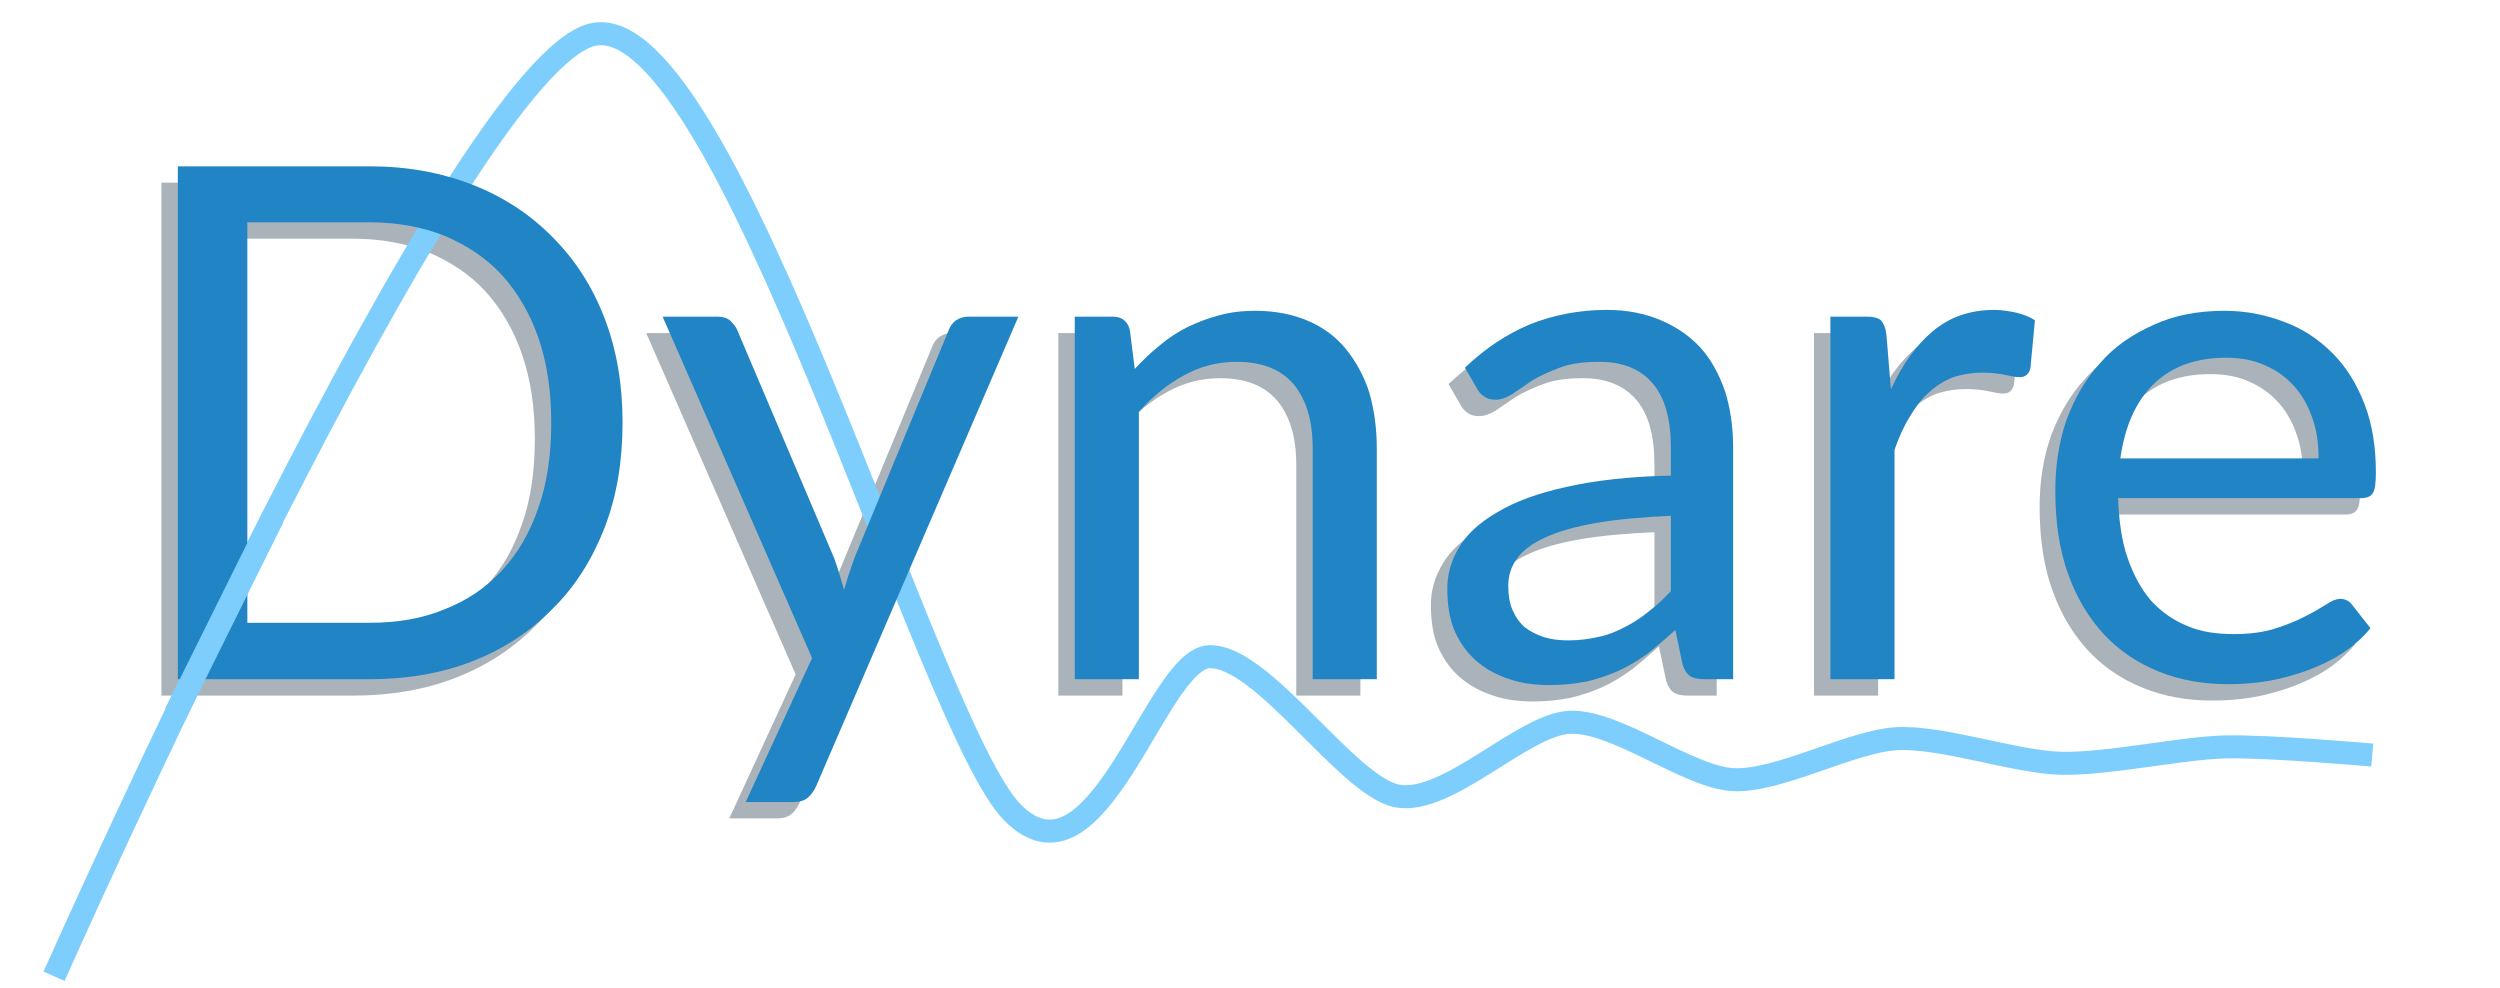
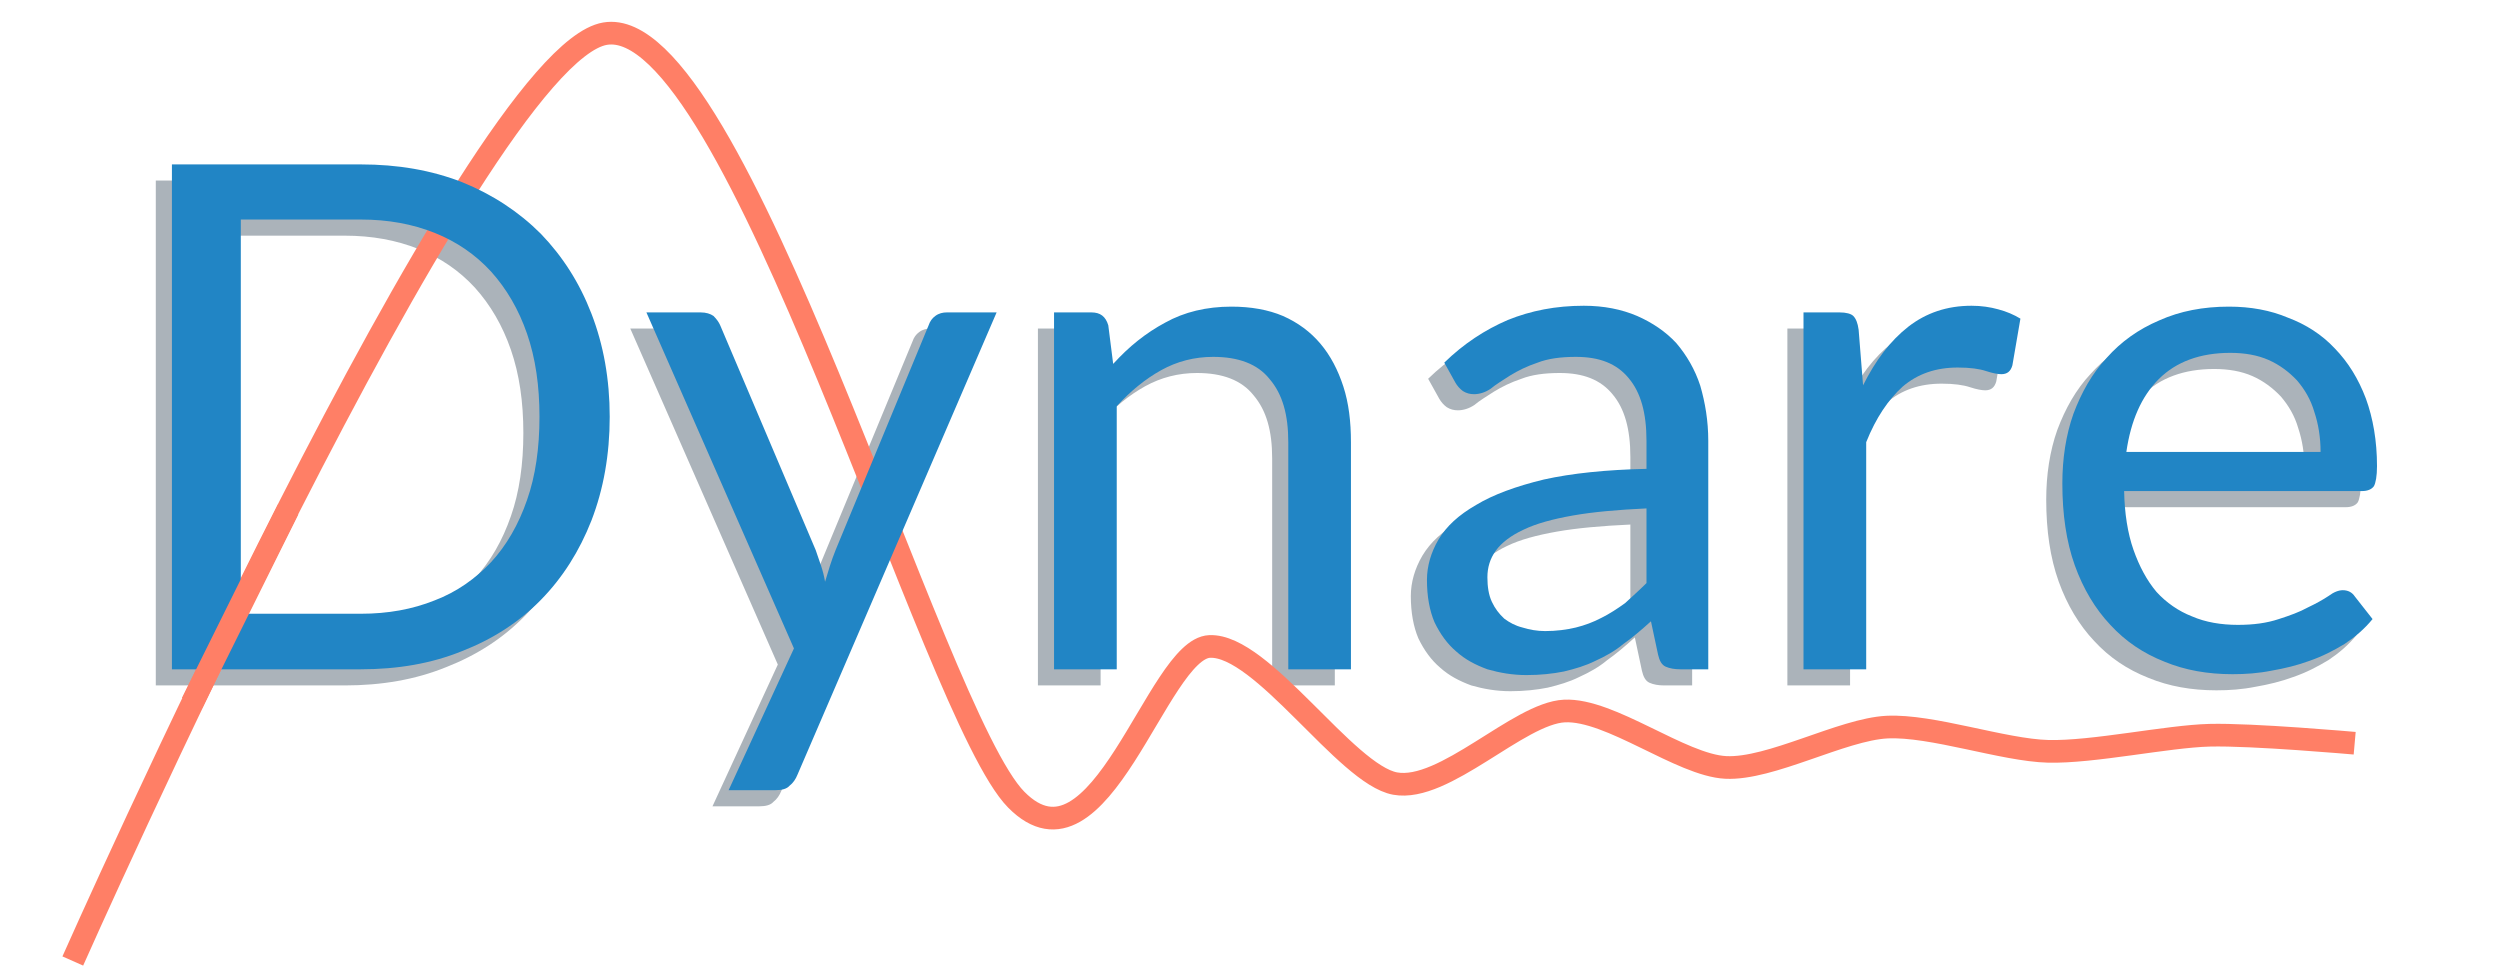
- <svg xmlns="http://www.w3.org/2000/svg" xmlns:xlink="http://www.w3.org/1999/xlink" width="86.514pt" height="34.182pt" viewBox="0 0 86.514 34.182" version="1.1">
+ <svg xmlns="http://www.w3.org/2000/svg" xmlns:xlink="http://www.w3.org/1999/xlink" width="87.89pt" height="34.182pt" viewBox="0 0 87.89 34.182" version="1.1">
  <defs>
    <g>
      <symbol overflow="visible" id="glyph0-0">
-         <path style="stroke:none;" d="M 3.094 -14.141 L 3.688 -13.203 C 3.781 -13.016 3.922 -12.922 4.141 -12.922 C 4.219 -12.922 4.328 -12.953 4.453 -13.031 C 4.562 -13.109 4.703 -13.188 4.875 -13.281 C 5.031 -13.375 5.234 -13.453 5.469 -13.531 C 5.688 -13.609 5.969 -13.641 6.312 -13.641 C 6.797 -13.641 7.172 -13.516 7.469 -13.266 C 7.766 -13.016 7.938 -12.688 7.938 -12.266 C 7.938 -11.938 7.859 -11.641 7.734 -11.406 C 7.594 -11.156 7.438 -10.953 7.234 -10.766 C 7.031 -10.562 6.812 -10.391 6.594 -10.234 C 6.375 -10.062 6.156 -9.891 5.969 -9.719 C 5.781 -9.547 5.641 -9.344 5.531 -9.125 C 5.422 -8.922 5.391 -8.672 5.422 -8.406 L 5.578 -6.953 L 7.094 -6.953 L 7.297 -8.25 C 7.328 -8.438 7.406 -8.609 7.562 -8.766 C 7.703 -8.906 7.875 -9.062 8.078 -9.234 C 8.281 -9.375 8.484 -9.547 8.703 -9.734 C 8.938 -9.906 9.125 -10.109 9.312 -10.359 C 9.5 -10.609 9.672 -10.891 9.781 -11.219 C 9.906 -11.547 9.969 -11.938 9.969 -12.406 C 9.969 -12.859 9.891 -13.281 9.719 -13.656 C 9.547 -14.031 9.312 -14.344 9.016 -14.625 C 8.703 -14.875 8.344 -15.078 7.922 -15.234 C 7.5 -15.375 7.031 -15.453 6.5 -15.453 C 6.125 -15.453 5.766 -15.406 5.438 -15.344 C 5.125 -15.266 4.812 -15.172 4.531 -15.047 C 4.25 -14.938 3.984 -14.797 3.75 -14.641 C 3.516 -14.484 3.297 -14.312 3.094 -14.141 Z M 4.906 -3.625 C 4.906 -3.219 5.031 -2.906 5.297 -2.641 C 5.531 -2.375 5.875 -2.25 6.266 -2.25 C 6.438 -2.25 6.609 -2.281 6.797 -2.359 C 6.953 -2.422 7.094 -2.531 7.219 -2.656 C 7.328 -2.781 7.422 -2.906 7.5 -3.078 C 7.578 -3.25 7.609 -3.422 7.609 -3.625 C 7.609 -3.797 7.578 -3.984 7.5 -4.156 C 7.422 -4.328 7.328 -4.469 7.219 -4.594 C 7.094 -4.719 6.953 -4.812 6.797 -4.875 C 6.609 -4.953 6.438 -5 6.266 -5 C 5.875 -5 5.531 -4.859 5.297 -4.594 C 5.031 -4.328 4.906 -4 4.906 -3.625 Z M 0.562 -17.75 L 0.562 0 L 12.625 0 L 12.625 -17.75 Z M 1.172 -0.672 L 1.172 -17.078 L 11.922 -17.078 L 11.922 -0.672 Z M 1.172 -0.672 " />
+         <path style="stroke:none;" d="M 3.094 -14.141 L 3.688 -13.203 C 3.781 -13.016 3.922 -12.922 4.141 -12.922 C 4.219 -12.922 4.344 -12.953 4.453 -13.031 C 4.562 -13.109 4.703 -13.203 4.875 -13.281 C 5.031 -13.375 5.234 -13.453 5.469 -13.531 C 5.703 -13.609 5.984 -13.641 6.312 -13.641 C 6.797 -13.641 7.172 -13.516 7.484 -13.266 C 7.781 -13.016 7.938 -12.688 7.938 -12.266 C 7.938 -11.938 7.875 -11.641 7.734 -11.406 C 7.594 -11.172 7.438 -10.953 7.234 -10.766 C 7.031 -10.578 6.828 -10.391 6.594 -10.234 C 6.375 -10.078 6.172 -9.906 5.969 -9.719 C 5.797 -9.547 5.656 -9.344 5.531 -9.141 C 5.422 -8.922 5.391 -8.688 5.422 -8.406 L 5.578 -6.953 L 7.094 -6.953 L 7.297 -8.25 C 7.328 -8.438 7.422 -8.609 7.562 -8.766 C 7.703 -8.922 7.875 -9.062 8.078 -9.234 C 8.281 -9.391 8.484 -9.547 8.703 -9.734 C 8.938 -9.906 9.141 -10.125 9.312 -10.359 C 9.516 -10.609 9.672 -10.891 9.781 -11.219 C 9.906 -11.562 9.969 -11.938 9.969 -12.406 C 9.969 -12.859 9.891 -13.281 9.719 -13.656 C 9.547 -14.031 9.312 -14.359 9.016 -14.625 C 8.703 -14.875 8.344 -15.094 7.938 -15.234 C 7.5 -15.375 7.031 -15.453 6.5 -15.453 C 6.125 -15.453 5.781 -15.406 5.453 -15.344 C 5.125 -15.281 4.812 -15.172 4.531 -15.062 C 4.25 -14.938 3.984 -14.812 3.766 -14.641 C 3.516 -14.484 3.312 -14.328 3.094 -14.141 Z M 4.906 -3.625 C 4.906 -3.234 5.031 -2.906 5.297 -2.656 C 5.547 -2.375 5.875 -2.25 6.266 -2.25 C 6.453 -2.25 6.625 -2.297 6.797 -2.359 C 6.953 -2.422 7.094 -2.531 7.219 -2.656 C 7.328 -2.781 7.438 -2.922 7.516 -3.078 C 7.578 -3.25 7.609 -3.438 7.609 -3.625 C 7.609 -3.797 7.578 -3.984 7.516 -4.156 C 7.438 -4.328 7.328 -4.469 7.219 -4.594 C 7.094 -4.719 6.953 -4.812 6.797 -4.875 C 6.625 -4.953 6.453 -5 6.266 -5 C 5.875 -5 5.547 -4.859 5.297 -4.594 C 5.031 -4.344 4.906 -4 4.906 -3.625 Z M 0.562 -17.75 L 0.562 0 L 12.625 0 L 12.625 -17.75 Z M 1.172 -0.672 L 1.172 -17.078 L 11.922 -17.078 L 11.922 -0.672 Z M 1.172 -0.672 " />
      </symbol>
      <symbol overflow="visible" id="glyph0-1">
-         <path style="stroke:none;" d="M 17.656 -8.875 C 17.656 -10.203 17.453 -11.406 17.031 -12.5 C 16.609 -13.594 16.016 -14.516 15.234 -15.297 C 14.469 -16.078 13.547 -16.688 12.469 -17.109 C 11.391 -17.531 10.203 -17.75 8.891 -17.75 L 2.266 -17.75 L 2.266 0 L 8.891 0 C 10.203 0 11.391 -0.203 12.469 -0.625 C 13.547 -1.047 14.469 -1.656 15.234 -2.438 C 16.016 -3.203 16.609 -4.156 17.031 -5.234 C 17.453 -6.328 17.656 -7.531 17.656 -8.875 Z M 15.188 -8.875 C 15.188 -7.781 15.047 -6.797 14.75 -5.953 C 14.453 -5.078 14.031 -4.359 13.484 -3.766 C 12.938 -3.172 12.266 -2.719 11.5 -2.422 C 10.719 -2.094 9.844 -1.953 8.891 -1.953 L 4.672 -1.953 L 4.672 -15.812 L 8.891 -15.812 C 9.844 -15.812 10.719 -15.656 11.5 -15.344 C 12.266 -15.016 12.938 -14.578 13.484 -13.984 C 14.031 -13.375 14.453 -12.656 14.75 -11.797 C 15.047 -10.922 15.188 -9.969 15.188 -8.875 Z M 15.188 -8.875 " />
+         <path style="stroke:none;" d="M 17.547 -8.875 C 17.547 -10.203 17.328 -11.406 16.906 -12.5 C 16.484 -13.594 15.891 -14.516 15.125 -15.312 C 14.359 -16.078 13.438 -16.688 12.359 -17.125 C 11.281 -17.547 10.094 -17.75 8.797 -17.75 L 2.156 -17.75 L 2.156 0 L 8.797 0 C 10.094 0 11.281 -0.203 12.359 -0.641 C 13.438 -1.062 14.359 -1.656 15.125 -2.438 C 15.891 -3.219 16.484 -4.156 16.906 -5.234 C 17.328 -6.328 17.547 -7.547 17.547 -8.875 Z M 15.078 -8.875 C 15.078 -7.781 14.938 -6.797 14.641 -5.953 C 14.344 -5.094 13.922 -4.359 13.375 -3.766 C 12.828 -3.188 12.172 -2.719 11.391 -2.422 C 10.609 -2.109 9.75 -1.953 8.797 -1.953 L 4.578 -1.953 L 4.578 -15.812 L 8.797 -15.812 C 9.75 -15.812 10.609 -15.656 11.391 -15.344 C 12.172 -15.031 12.828 -14.578 13.375 -13.984 C 13.922 -13.375 14.344 -12.656 14.641 -11.797 C 14.938 -10.938 15.078 -9.969 15.078 -8.875 Z M 15.078 -8.875 " />
      </symbol>
      <symbol overflow="visible" id="glyph0-2">
-         <path style="stroke:none;" d="M 12.578 -12.547 L 10.828 -12.547 C 10.688 -12.547 10.547 -12.5 10.422 -12.422 C 10.297 -12.328 10.219 -12.219 10.172 -12.094 L 6.906 -4.203 C 6.781 -3.859 6.656 -3.484 6.547 -3.094 C 6.438 -3.469 6.328 -3.844 6.203 -4.188 L 2.844 -12.094 C 2.797 -12.203 2.719 -12.297 2.609 -12.406 C 2.5 -12.5 2.359 -12.547 2.172 -12.547 L 0.266 -12.547 L 5.438 -0.734 L 3.141 4.25 L 4.781 4.25 C 5 4.25 5.172 4.203 5.297 4.094 C 5.406 4 5.5 3.875 5.578 3.703 Z M 12.578 -12.547 " />
+         <path style="stroke:none;" d="M 5.484 3.703 L 12.484 -12.547 L 10.734 -12.547 C 10.594 -12.547 10.453 -12.516 10.328 -12.422 C 10.219 -12.344 10.141 -12.234 10.094 -12.094 L 6.828 -4.203 C 6.75 -4.016 6.688 -3.828 6.625 -3.641 C 6.562 -3.453 6.516 -3.266 6.453 -3.078 C 6.422 -3.266 6.375 -3.453 6.312 -3.641 C 6.25 -3.828 6.188 -4 6.125 -4.188 L 2.766 -12.094 C 2.719 -12.203 2.641 -12.312 2.531 -12.422 C 2.422 -12.5 2.266 -12.547 2.078 -12.547 L 0.172 -12.547 L 5.359 -0.734 L 3.062 4.25 L 4.703 4.25 C 4.938 4.25 5.109 4.203 5.203 4.094 C 5.328 4 5.422 3.859 5.484 3.703 Z M 5.484 3.703 " />
      </symbol>
      <symbol overflow="visible" id="glyph0-3">
-         <path style="stroke:none;" d="M 3.828 -10.734 L 3.656 -12.094 C 3.578 -12.391 3.375 -12.547 3.078 -12.547 L 1.75 -12.547 L 1.75 0 L 3.969 0 L 3.969 -9.25 C 4.438 -9.781 4.953 -10.203 5.531 -10.516 C 6.094 -10.828 6.703 -10.984 7.359 -10.984 C 8.234 -10.984 8.891 -10.719 9.328 -10.203 C 9.766 -9.672 9.984 -8.938 9.984 -7.984 L 9.984 0 L 12.203 0 L 12.203 -7.984 C 12.203 -8.703 12.109 -9.344 11.938 -9.938 C 11.75 -10.516 11.469 -11.016 11.125 -11.438 C 10.781 -11.859 10.328 -12.188 9.812 -12.406 C 9.297 -12.625 8.688 -12.75 8 -12.75 C 7.562 -12.75 7.141 -12.703 6.75 -12.594 C 6.375 -12.5 6.016 -12.359 5.656 -12.188 C 5.312 -12.016 5 -11.812 4.703 -11.562 C 4.391 -11.312 4.094 -11.031 3.828 -10.734 Z M 3.828 -10.734 " />
+         <path style="stroke:none;" d="M 1.812 0 L 4.016 0 L 4.016 -9.25 C 4.5 -9.781 5.016 -10.203 5.578 -10.516 C 6.141 -10.828 6.75 -10.984 7.406 -10.984 C 8.297 -10.984 8.969 -10.734 9.391 -10.203 C 9.844 -9.672 10.047 -8.953 10.047 -7.984 L 10.047 0 L 12.25 0 L 12.25 -7.984 C 12.25 -8.703 12.172 -9.359 11.984 -9.938 C 11.797 -10.516 11.531 -11.031 11.172 -11.453 C 10.828 -11.859 10.391 -12.188 9.859 -12.422 C 9.344 -12.641 8.734 -12.75 8.047 -12.75 C 7.172 -12.75 6.391 -12.562 5.719 -12.188 C 5.047 -11.828 4.438 -11.344 3.891 -10.734 L 3.719 -12.094 C 3.625 -12.406 3.438 -12.547 3.125 -12.547 L 1.812 -12.547 Z M 1.812 0 " />
      </symbol>
      <symbol overflow="visible" id="glyph0-4">
-         <path style="stroke:none;" d="M 8.547 -5.656 L 8.547 -3.047 C 8.297 -2.781 8.047 -2.547 7.781 -2.344 C 7.516 -2.125 7.25 -1.953 6.969 -1.812 C 6.672 -1.656 6.375 -1.531 6.062 -1.469 C 5.734 -1.391 5.375 -1.344 5 -1.344 C 4.703 -1.344 4.422 -1.375 4.172 -1.453 C 3.922 -1.531 3.703 -1.641 3.516 -1.781 C 3.328 -1.938 3.188 -2.125 3.078 -2.375 C 2.969 -2.609 2.922 -2.906 2.922 -3.234 C 2.922 -3.578 3.016 -3.891 3.219 -4.172 C 3.422 -4.453 3.75 -4.703 4.203 -4.906 C 4.641 -5.109 5.234 -5.281 5.953 -5.406 C 6.672 -5.531 7.531 -5.609 8.547 -5.656 Z M 1.422 -10.781 L 1.828 -10.078 C 1.891 -9.953 1.984 -9.844 2.094 -9.781 C 2.188 -9.703 2.328 -9.672 2.484 -9.672 C 2.656 -9.672 2.844 -9.734 3.047 -9.859 C 3.25 -10 3.469 -10.141 3.734 -10.328 C 4.016 -10.5 4.328 -10.641 4.703 -10.781 C 5.062 -10.922 5.531 -10.984 6.078 -10.984 C 6.875 -10.984 7.5 -10.734 7.922 -10.234 C 8.344 -9.734 8.547 -9 8.547 -8.031 L 8.547 -7.047 C 7.109 -7.016 5.906 -6.875 4.938 -6.656 C 3.938 -6.438 3.141 -6.141 2.547 -5.781 C 1.922 -5.422 1.484 -5.016 1.219 -4.562 C 0.938 -4.094 0.812 -3.625 0.812 -3.141 C 0.812 -2.562 0.891 -2.062 1.078 -1.641 C 1.266 -1.234 1.516 -0.891 1.828 -0.625 C 2.156 -0.344 2.531 -0.141 2.969 0 C 3.375 0.141 3.844 0.203 4.344 0.203 C 4.812 0.203 5.234 0.156 5.641 0.078 C 6.031 -0.016 6.406 -0.141 6.75 -0.297 C 7.094 -0.453 7.422 -0.656 7.75 -0.891 C 8.047 -1.125 8.375 -1.406 8.703 -1.703 L 8.953 -0.516 C 9.016 -0.312 9.109 -0.172 9.234 -0.094 C 9.344 -0.031 9.5 0 9.734 0 L 10.703 0 L 10.703 -8.031 C 10.703 -8.719 10.609 -9.375 10.422 -9.969 C 10.219 -10.547 9.953 -11.047 9.578 -11.469 C 9.203 -11.875 8.75 -12.188 8.203 -12.422 C 7.656 -12.656 7.031 -12.781 6.328 -12.781 C 5.359 -12.781 4.453 -12.594 3.672 -12.281 C 2.859 -11.938 2.125 -11.453 1.422 -10.781 Z M 1.422 -10.781 " />
+         <path style="stroke:none;" d="M 11.031 0 L 11.031 -8.031 C 11.031 -8.734 10.922 -9.375 10.75 -9.969 C 10.562 -10.547 10.266 -11.047 9.906 -11.469 C 9.531 -11.875 9.062 -12.188 8.531 -12.422 C 7.984 -12.656 7.359 -12.781 6.656 -12.781 C 5.672 -12.781 4.797 -12.609 3.984 -12.281 C 3.188 -11.938 2.438 -11.453 1.75 -10.781 L 2.141 -10.078 C 2.203 -9.969 2.297 -9.859 2.406 -9.781 C 2.531 -9.703 2.656 -9.672 2.797 -9.672 C 2.984 -9.672 3.188 -9.734 3.375 -9.859 C 3.562 -10.016 3.797 -10.156 4.062 -10.328 C 4.344 -10.5 4.656 -10.656 5.031 -10.781 C 5.391 -10.922 5.844 -10.984 6.375 -10.984 C 7.203 -10.984 7.812 -10.75 8.234 -10.234 C 8.656 -9.734 8.859 -9.016 8.859 -8.031 L 8.859 -7.047 C 7.438 -7.016 6.234 -6.891 5.25 -6.672 C 4.281 -6.438 3.469 -6.141 2.875 -5.781 C 2.25 -5.422 1.828 -5.031 1.547 -4.562 C 1.281 -4.109 1.141 -3.625 1.141 -3.141 C 1.141 -2.562 1.234 -2.062 1.406 -1.656 C 1.609 -1.234 1.859 -0.891 2.172 -0.625 C 2.484 -0.344 2.844 -0.156 3.266 0 C 3.703 0.125 4.156 0.203 4.641 0.203 C 5.125 0.203 5.562 0.156 5.953 0.078 C 6.344 -0.016 6.719 -0.125 7.062 -0.297 C 7.406 -0.453 7.75 -0.641 8.047 -0.891 C 8.359 -1.109 8.688 -1.391 9.016 -1.688 L 9.266 -0.516 C 9.312 -0.312 9.391 -0.156 9.531 -0.094 C 9.672 -0.031 9.844 0 10.047 0 Z M 5.297 -1.344 C 5.016 -1.344 4.75 -1.391 4.5 -1.469 C 4.25 -1.531 4.047 -1.641 3.859 -1.781 C 3.672 -1.953 3.531 -2.141 3.422 -2.375 C 3.312 -2.609 3.266 -2.906 3.266 -3.234 C 3.266 -3.578 3.359 -3.891 3.562 -4.172 C 3.766 -4.453 4.094 -4.703 4.531 -4.906 C 4.984 -5.125 5.562 -5.281 6.266 -5.406 C 6.969 -5.531 7.844 -5.609 8.859 -5.656 L 8.859 -3.031 C 8.609 -2.781 8.344 -2.547 8.109 -2.328 C 7.828 -2.125 7.562 -1.953 7.281 -1.812 C 6.984 -1.656 6.688 -1.547 6.375 -1.469 C 6.047 -1.391 5.688 -1.344 5.297 -1.344 Z M 5.297 -1.344 " />
      </symbol>
      <symbol overflow="visible" id="glyph0-5">
-         <path style="stroke:none;" d="M 3.844 -10.031 L 3.688 -11.938 C 3.656 -12.172 3.594 -12.312 3.5 -12.422 C 3.406 -12.5 3.25 -12.547 3.016 -12.547 L 1.75 -12.547 L 1.75 0 L 3.969 0 L 3.969 -7.938 C 4.109 -8.344 4.281 -8.734 4.484 -9.062 C 4.688 -9.406 4.891 -9.688 5.141 -9.906 C 5.391 -10.141 5.656 -10.312 5.969 -10.438 C 6.281 -10.547 6.641 -10.609 7.031 -10.609 C 7.312 -10.609 7.578 -10.578 7.797 -10.531 C 8.016 -10.484 8.172 -10.453 8.297 -10.453 C 8.5 -10.453 8.625 -10.562 8.672 -10.766 L 8.828 -12.422 C 8.641 -12.547 8.422 -12.625 8.172 -12.688 C 7.938 -12.734 7.688 -12.781 7.422 -12.781 C 6.578 -12.781 5.875 -12.531 5.297 -12.047 C 4.719 -11.562 4.234 -10.891 3.844 -10.031 Z M 3.844 -10.031 " />
+         <path style="stroke:none;" d="M 1.812 0 L 4.016 0 L 4.016 -7.984 C 4.359 -8.844 4.797 -9.484 5.297 -9.938 C 5.828 -10.391 6.469 -10.609 7.234 -10.609 C 7.672 -10.609 8 -10.562 8.234 -10.484 C 8.469 -10.406 8.656 -10.375 8.766 -10.375 C 8.969 -10.375 9.094 -10.469 9.156 -10.688 L 9.438 -12.328 C 9.203 -12.469 8.953 -12.578 8.656 -12.656 C 8.375 -12.734 8.062 -12.781 7.719 -12.781 C 6.859 -12.781 6.125 -12.531 5.5 -12.047 C 4.859 -11.547 4.344 -10.859 3.906 -9.984 L 3.75 -11.938 C 3.719 -12.172 3.656 -12.328 3.562 -12.422 C 3.484 -12.5 3.312 -12.547 3.078 -12.547 L 1.812 -12.547 Z M 1.812 0 " />
      </symbol>
      <symbol overflow="visible" id="glyph0-6">
-         <path style="stroke:none;" d="M 10.141 -7.641 L 3.281 -7.641 C 3.438 -8.734 3.797 -9.578 4.422 -10.203 C 5.047 -10.812 5.875 -11.125 6.938 -11.125 C 7.438 -11.125 7.891 -11.047 8.297 -10.859 C 8.688 -10.688 9.016 -10.453 9.297 -10.141 C 9.562 -9.844 9.781 -9.469 9.922 -9.047 C 10.078 -8.625 10.141 -8.156 10.141 -7.641 Z M 11.938 -1.766 L 11.312 -2.562 C 11.219 -2.703 11.062 -2.781 10.891 -2.781 C 10.75 -2.781 10.578 -2.703 10.391 -2.578 C 10.188 -2.453 9.953 -2.312 9.672 -2.172 C 9.375 -2.016 9.016 -1.875 8.625 -1.75 C 8.234 -1.625 7.75 -1.562 7.203 -1.562 C 6.609 -1.562 6.062 -1.641 5.594 -1.844 C 5.109 -2.047 4.703 -2.328 4.344 -2.719 C 4 -3.125 3.734 -3.609 3.531 -4.203 C 3.328 -4.781 3.234 -5.484 3.203 -6.266 L 11.594 -6.266 C 11.797 -6.266 11.938 -6.312 12.016 -6.438 C 12.094 -6.547 12.125 -6.797 12.125 -7.141 C 12.125 -8.031 12 -8.828 11.734 -9.516 C 11.469 -10.203 11.109 -10.797 10.625 -11.281 C 10.156 -11.75 9.609 -12.125 8.969 -12.359 C 8.328 -12.609 7.625 -12.75 6.891 -12.75 C 5.969 -12.75 5.156 -12.594 4.438 -12.266 C 3.703 -11.938 3.078 -11.516 2.594 -10.953 C 2.078 -10.391 1.703 -9.734 1.422 -8.984 C 1.156 -8.219 1.031 -7.391 1.031 -6.531 C 1.031 -5.438 1.172 -4.484 1.469 -3.656 C 1.766 -2.812 2.188 -2.125 2.719 -1.547 C 3.25 -0.984 3.875 -0.562 4.609 -0.266 C 5.344 0.031 6.141 0.172 7.016 0.172 C 7.453 0.172 7.922 0.141 8.391 0.062 C 8.844 -0.016 9.297 -0.141 9.734 -0.297 C 10.156 -0.453 10.562 -0.641 10.953 -0.891 C 11.328 -1.141 11.656 -1.422 11.938 -1.766 Z M 11.938 -1.766 " />
+         <path style="stroke:none;" d="M 6.781 -12.75 C 5.875 -12.75 5.062 -12.594 4.328 -12.266 C 3.594 -11.953 2.984 -11.516 2.484 -10.953 C 1.969 -10.406 1.594 -9.734 1.312 -8.984 C 1.047 -8.234 0.922 -7.406 0.922 -6.531 C 0.922 -5.453 1.062 -4.484 1.359 -3.656 C 1.656 -2.828 2.078 -2.125 2.609 -1.562 C 3.141 -0.984 3.766 -0.562 4.516 -0.266 C 5.234 0.031 6.031 0.172 6.906 0.172 C 7.359 0.172 7.812 0.141 8.281 0.047 C 8.734 -0.031 9.188 -0.141 9.609 -0.297 C 10.062 -0.453 10.453 -0.656 10.844 -0.891 C 11.219 -1.141 11.547 -1.422 11.828 -1.766 L 11.203 -2.562 C 11.109 -2.703 10.969 -2.781 10.781 -2.781 C 10.641 -2.781 10.469 -2.719 10.281 -2.578 C 10.094 -2.453 9.844 -2.312 9.547 -2.172 C 9.266 -2.016 8.922 -1.891 8.531 -1.766 C 8.109 -1.625 7.641 -1.562 7.094 -1.562 C 6.5 -1.562 5.953 -1.656 5.484 -1.859 C 5 -2.047 4.578 -2.344 4.234 -2.719 C 3.891 -3.125 3.625 -3.625 3.422 -4.203 C 3.219 -4.781 3.109 -5.484 3.094 -6.266 L 11.453 -6.266 C 11.656 -6.266 11.797 -6.328 11.875 -6.438 C 11.938 -6.547 11.984 -6.797 11.984 -7.141 C 11.984 -8.031 11.844 -8.828 11.594 -9.516 C 11.328 -10.219 10.969 -10.797 10.5 -11.281 C 10.047 -11.766 9.484 -12.125 8.859 -12.359 C 8.234 -12.625 7.531 -12.75 6.781 -12.75 Z M 6.828 -11.125 C 7.328 -11.125 7.781 -11.047 8.172 -10.875 C 8.562 -10.703 8.891 -10.453 9.172 -10.156 C 9.438 -9.844 9.656 -9.484 9.781 -9.047 C 9.922 -8.625 10 -8.156 10 -7.641 L 3.172 -7.641 C 3.328 -8.734 3.703 -9.594 4.312 -10.203 C 4.922 -10.812 5.766 -11.125 6.828 -11.125 Z M 6.828 -11.125 " />
      </symbol>
    </g>
    <clipPath id="clip1">
-       <path d="M 0 6 L 21 6 L 21 34.184 L 0 34.184 Z M 0 6 " />
+       <path d="M 0 6 L 22 6 L 22 34.184 L 0 34.184 Z M 0 6 " />
    </clipPath>
  </defs>
  <g id="surface1">
    <g style="fill:rgb(67.059%,70.197%,72.942%);fill-opacity:1;">
-       <use xlink:href="#glyph0-1" x="3.32" y="24.072" />
+       <use xlink:href="#glyph0-1" x="3.321" y="24.097" />
+       <use xlink:href="#glyph0-2" x="21.986" y="24.097" />
+       <use xlink:href="#glyph0-3" x="34.677" y="24.097" />
+       <use xlink:href="#glyph0-4" x="48.458" y="24.097" />
+       <use xlink:href="#glyph0-5" x="61.025" y="24.097" />
+       <use xlink:href="#glyph0-6" x="71.015" y="24.097" />
    </g>
-     <g style="fill:rgb(67.059%,70.197%,72.942%);fill-opacity:1;">
-       <use xlink:href="#glyph0-2" x="22.096" y="24.072" />
-       <use xlink:href="#glyph0-3" x="34.874" y="24.072" />
-       <use xlink:href="#glyph0-4" x="48.705" y="24.072" />
-       <use xlink:href="#glyph0-5" x="61.024" y="24.072" />
-     </g>
-     <g style="fill:rgb(67.059%,70.197%,72.942%);fill-opacity:1;">
-       <use xlink:href="#glyph0-6" x="69.551" y="24.072" />
-     </g>
-     <path style="fill:none;stroke-width:0.797;stroke-linecap:butt;stroke-linejoin:miter;stroke:rgb(49.413%,80.785%,99.216%);stroke-opacity:1;stroke-miterlimit:10;" d="M -13.323 -17.01 C -13.323 -17.01 0.783 14.802 5.384 15.591 C 9.986 16.377 16.892 -8.35 19.841 -11.338 C 22.794 -14.327 24.798 -6.03 26.646 -5.952 C 28.494 -5.873 31.435 -10.455 33.165 -10.772 C 34.896 -11.088 37.505 -8.299 39.118 -8.221 C 40.732 -8.143 43.216 -10.127 44.786 -10.205 C 46.361 -10.284 48.884 -8.866 50.458 -8.787 C 52.029 -8.709 54.552 -9.6 56.126 -9.639 C 57.701 -9.678 60.302 -9.112 61.794 -9.073 C 63.29 -9.034 66.9 -9.354 66.9 -9.354 " transform="matrix(1,0,0,-1,15.194,16.775)" />
+     <path style="fill:none;stroke-width:0.797;stroke-linecap:butt;stroke-linejoin:miter;stroke:rgb(100%,49.805%,39.999%);stroke-opacity:1;stroke-miterlimit:10;" d="M -13.323 -17.01 C -13.323 -17.01 0.786 14.802 5.388 15.591 C 9.989 16.377 16.891 -8.35 19.845 -11.338 C 22.794 -14.327 24.798 -6.03 26.645 -5.952 C 28.493 -5.873 31.434 -10.455 33.165 -10.772 C 34.895 -11.088 37.505 -8.299 39.118 -8.221 C 40.731 -8.143 43.216 -10.127 44.79 -10.205 C 46.36 -10.284 48.884 -8.866 50.458 -8.787 C 52.032 -8.709 54.552 -9.6 56.126 -9.639 C 57.7 -9.678 60.302 -9.112 61.798 -9.073 C 63.29 -9.034 66.899 -9.354 66.899 -9.354 " transform="matrix(1,0,0,-1,15.882,16.775)" />
    <g style="fill:rgb(12.941%,52.158%,77.254%);fill-opacity:1;">
-       <use xlink:href="#glyph0-1" x="3.888" y="23.505" />
-     </g>
-     <g style="fill:rgb(12.941%,52.158%,77.254%);fill-opacity:1;">
-       <use xlink:href="#glyph0-2" x="22.664" y="23.505" />
-       <use xlink:href="#glyph0-3" x="35.442" y="23.505" />
-       <use xlink:href="#glyph0-4" x="49.273" y="23.505" />
-       <use xlink:href="#glyph0-5" x="61.592" y="23.505" />
-     </g>
-     <g style="fill:rgb(12.941%,52.158%,77.254%);fill-opacity:1;">
-       <use xlink:href="#glyph0-6" x="70.094" y="23.505" />
+       <use xlink:href="#glyph0-1" x="3.888" y="23.53" />
+       <use xlink:href="#glyph0-2" x="22.553" y="23.53" />
+       <use xlink:href="#glyph0-3" x="35.244" y="23.53" />
+       <use xlink:href="#glyph0-4" x="49.025" y="23.53" />
+       <use xlink:href="#glyph0-5" x="61.592" y="23.53" />
+       <use xlink:href="#glyph0-6" x="71.582" y="23.53" />
    </g>
    <g clip-path="url(#clip1)" clip-rule="nonzero">
-       <path style="fill:none;stroke-width:0.797;stroke-linecap:butt;stroke-linejoin:miter;stroke:rgb(49.413%,80.785%,99.216%);stroke-opacity:1;stroke-miterlimit:10;" d="M -9.128 -7.936 C -9.128 -7.936 -5.753 -1.135 -5.753 -1.135 " transform="matrix(1,0,0,-1,15.194,16.775)" />
+       <path style="fill:none;stroke-width:0.797;stroke-linecap:butt;stroke-linejoin:miter;stroke:rgb(100%,49.805%,39.999%);stroke-opacity:1;stroke-miterlimit:10;" d="M -9.128 -7.936 C -9.128 -7.936 -5.753 -1.135 -5.753 -1.135 " transform="matrix(1,0,0,-1,15.882,16.775)" />
    </g>
  </g>
</svg>
